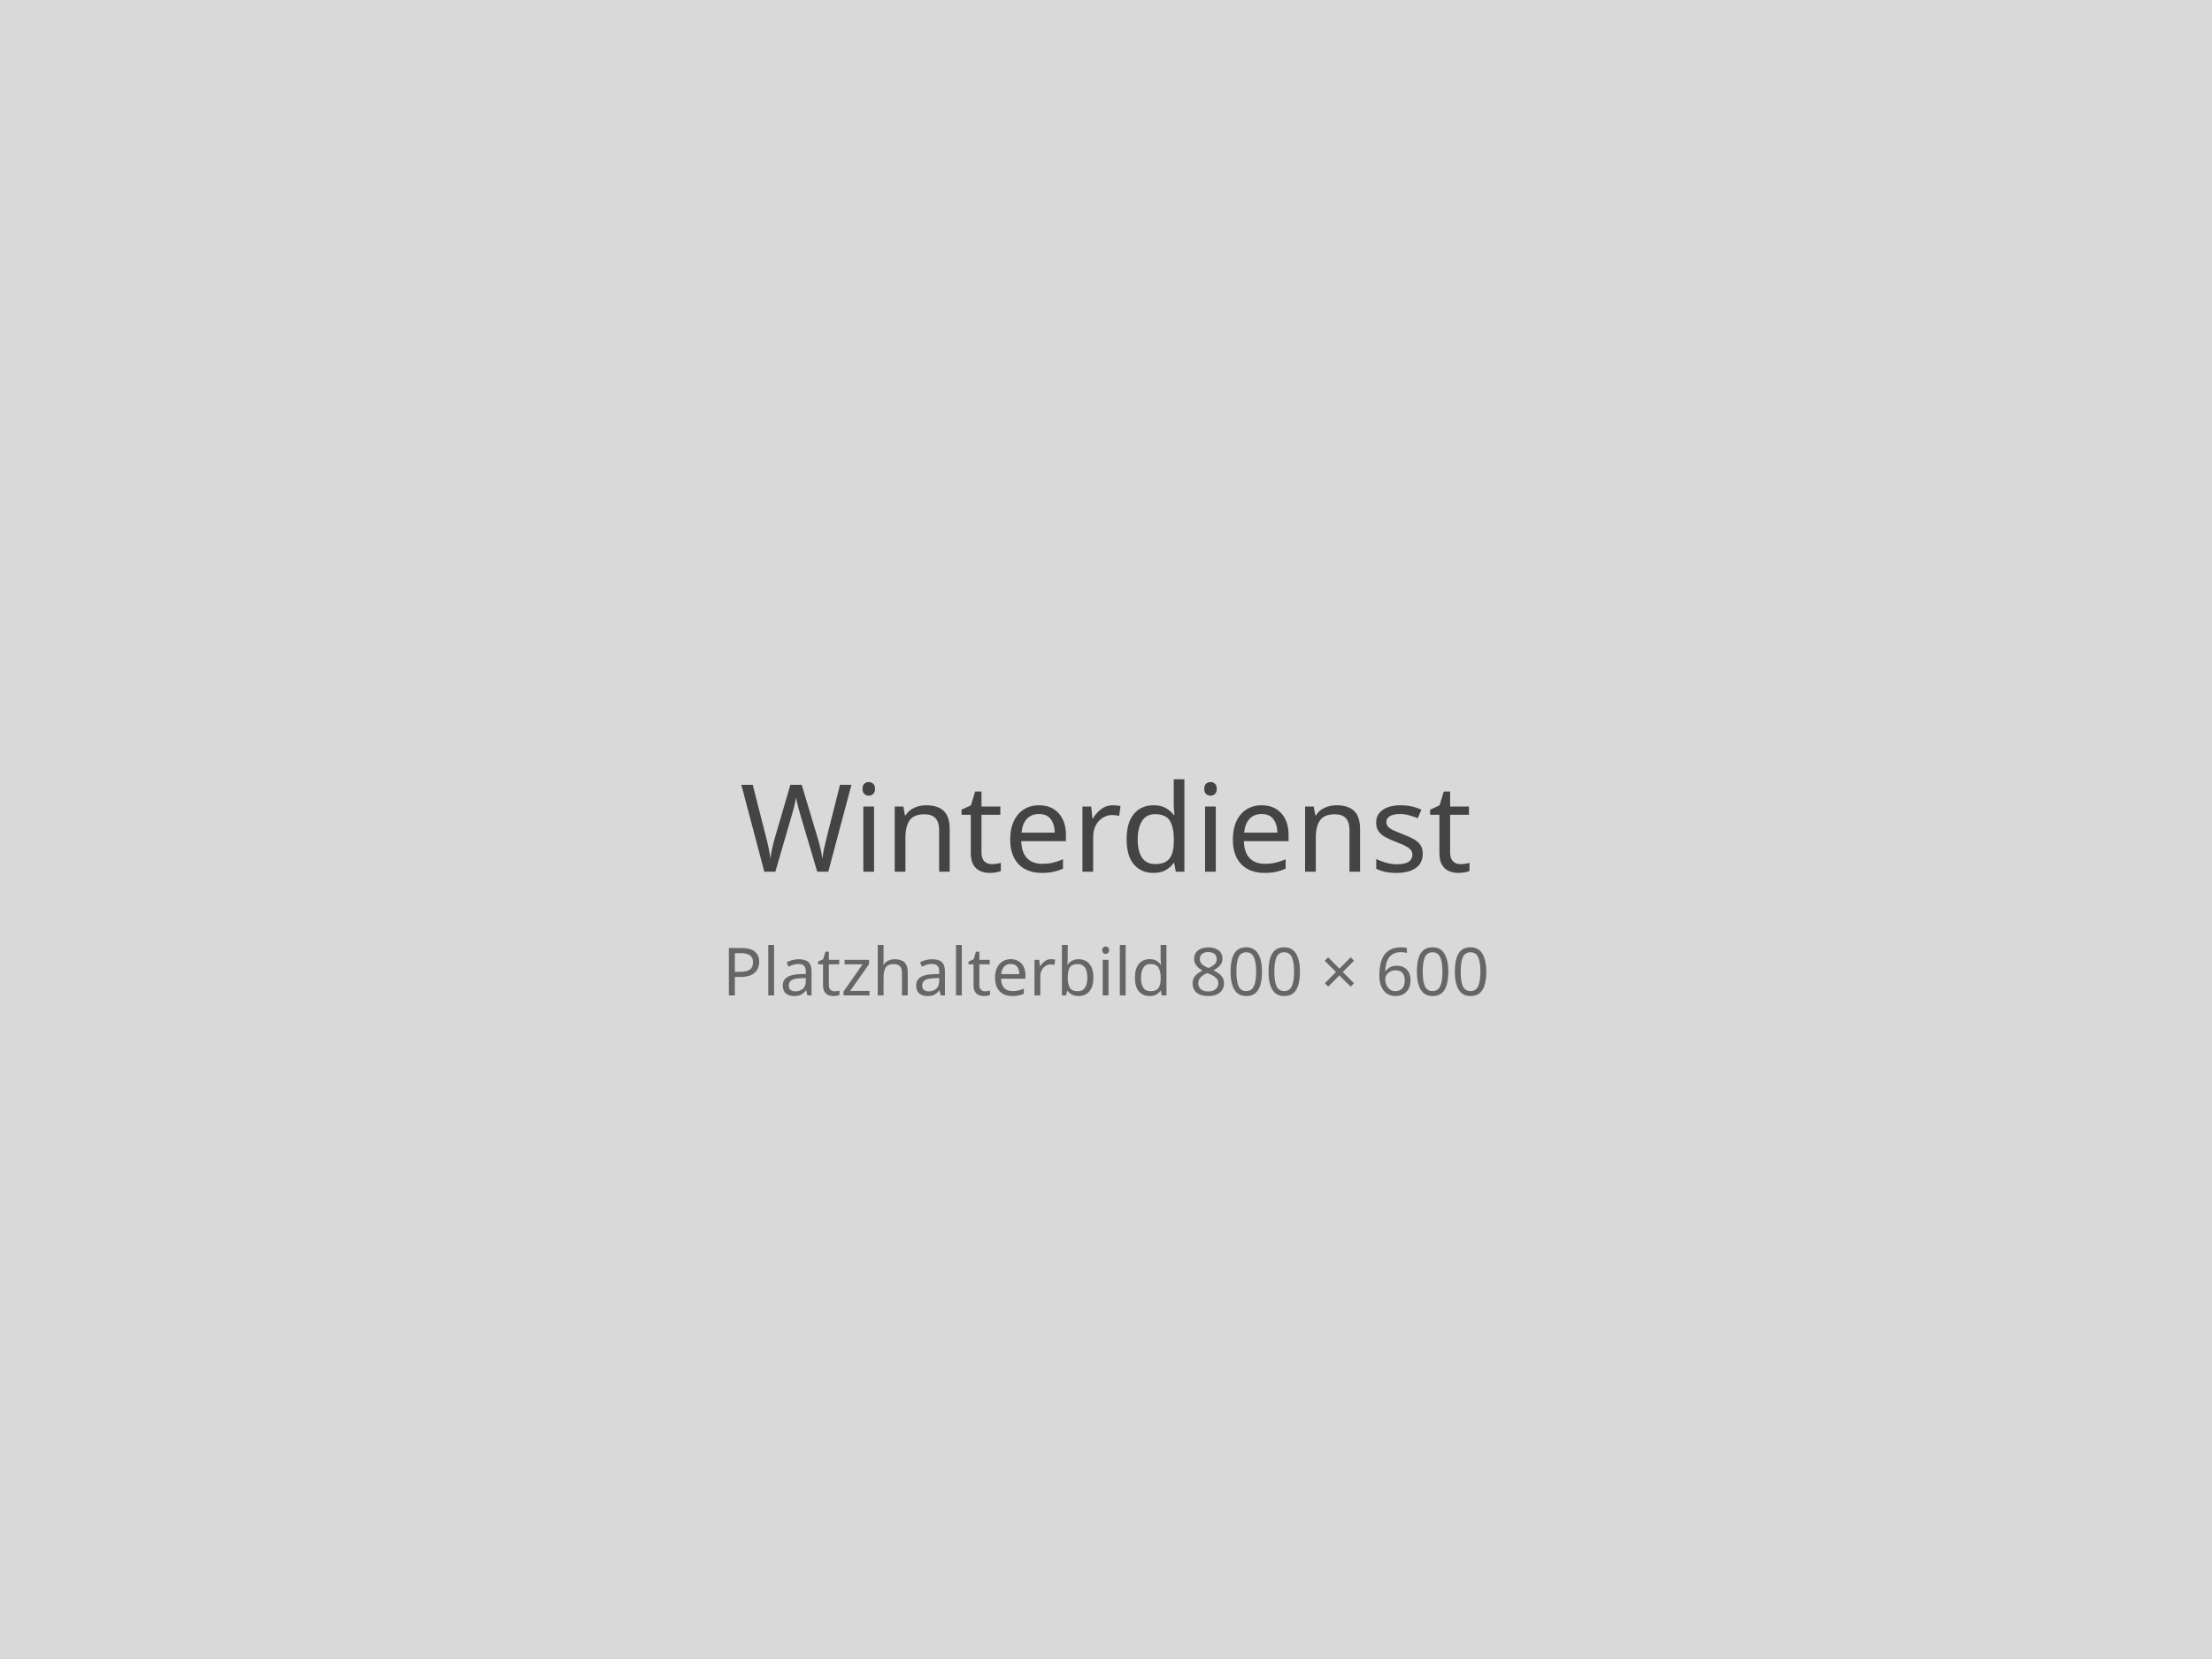
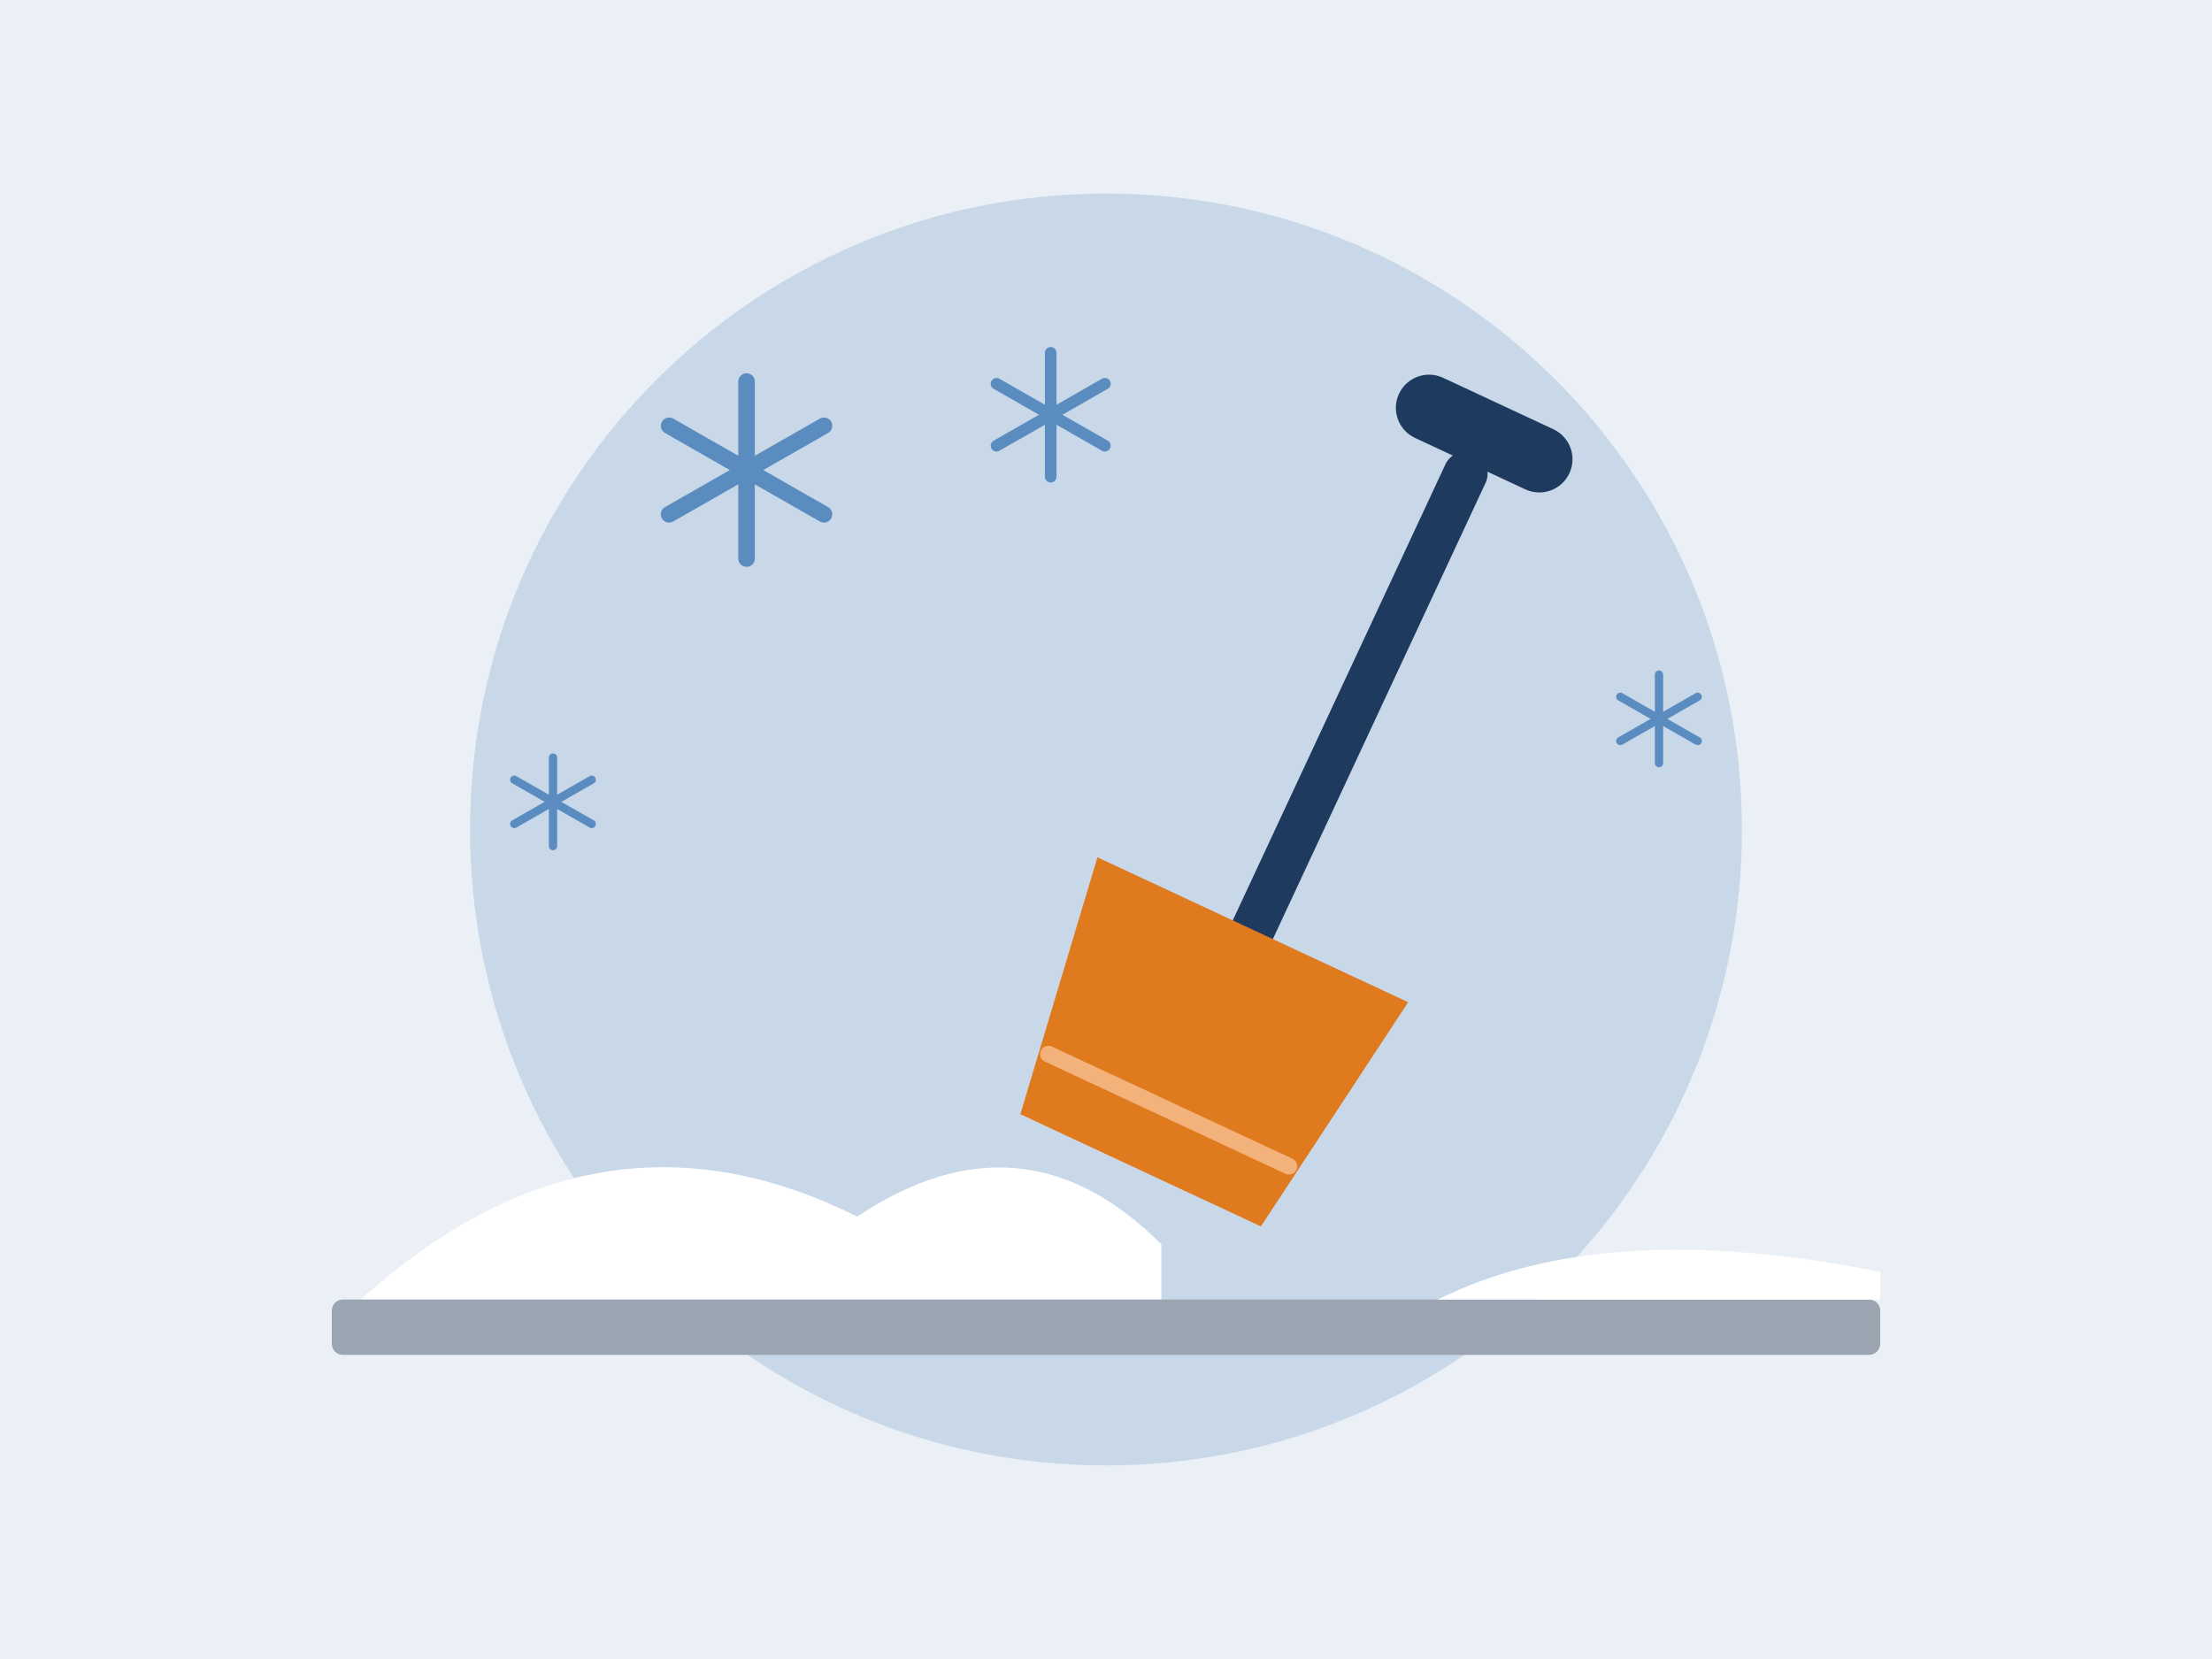
<svg xmlns="http://www.w3.org/2000/svg" width="800" height="600" viewBox="0 0 800 600">
-   <rect width="800" height="600" fill="#d9d9d9" />
-   <text x="400" y="300" font-family="system-ui, sans-serif" font-size="44" fill="#444" text-anchor="middle" dominant-baseline="middle">Winterdienst</text>
-   <text x="400" y="360" font-family="system-ui, sans-serif" font-size="24" fill="#666" text-anchor="middle">Platzhalterbild 800 × 600</text>
+   <rect width="800" height="600" fill="#eaf0f6" />
+   <circle cx="400" cy="300" r="230" fill="#c9d8e8" />
+   <g stroke="#5b8cc0" stroke-width="6" stroke-linecap="round" fill="none">
+     <path transform="translate(270 170)" d="M0-32V32M-28-16L28 16M-28 16L28-16" />
+     <path transform="translate(380 150) scale(0.7)" d="M0-32V32M-28-16L28 16M-28 16L28-16" />
+     <path transform="translate(600 260) scale(0.5)" d="M0-32V32M-28-16L28 16M-28 16L28-16" />
+     <path transform="translate(200 290) scale(0.5)" d="M0-32V32M-28-16L28 16M-28 16L28-16" />
+   </g>
+   <path d="M120 480q90-90 190-40q60-40 110 10v30H120z" fill="#ffffff" />
+   <rect x="120" y="470" width="560" height="20" rx="4" fill="#9aa5b1" />
+   <path d="M520 470q60-30 160-10v10z" fill="#ffffff" />
+   <g transform="translate(470 300) rotate(25)">
+     <rect x="-8" y="-150" width="16" height="200" rx="8" fill="#1f3a5f" />
+     <rect x="-34" y="-170" width="68" height="24" rx="12" fill="#1f3a5f" />
+     <path d="M-62 40h124l-14 96h-96z" fill="#e07a1f" />
+     <path d="M-48 112h96" stroke="#f3b27a" stroke-width="6" stroke-linecap="round" />
+   </g>
</svg>
